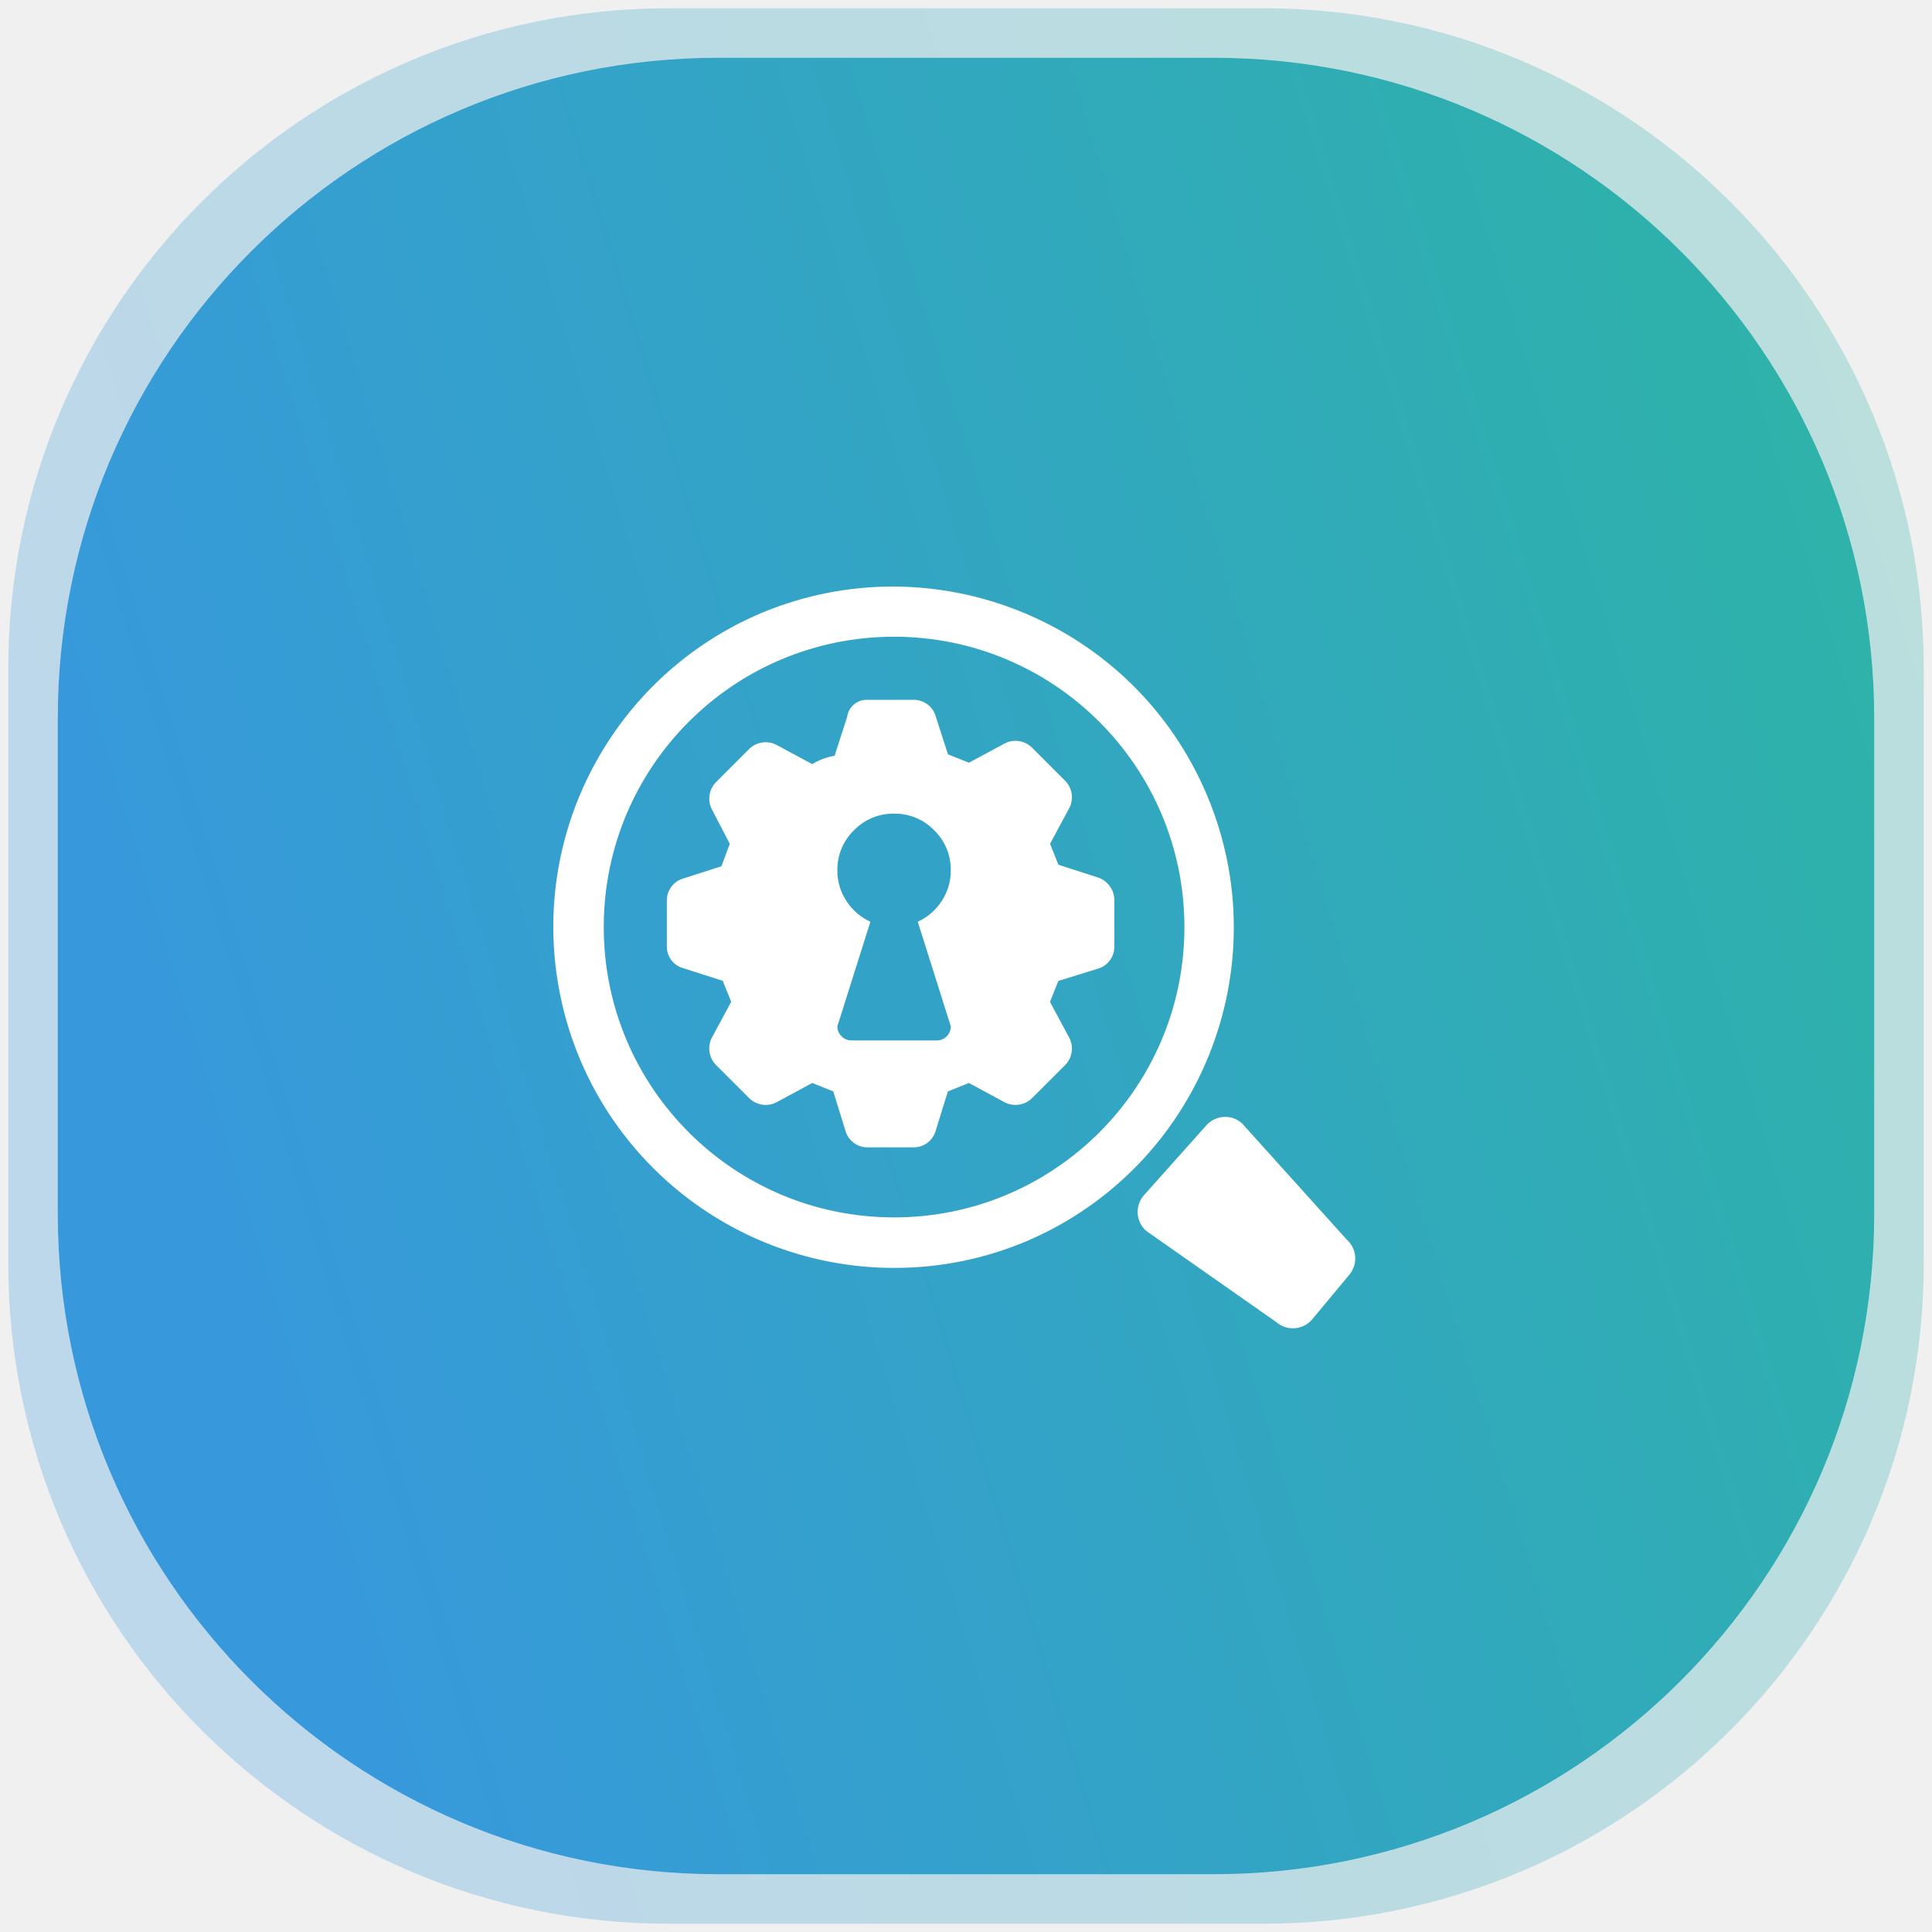
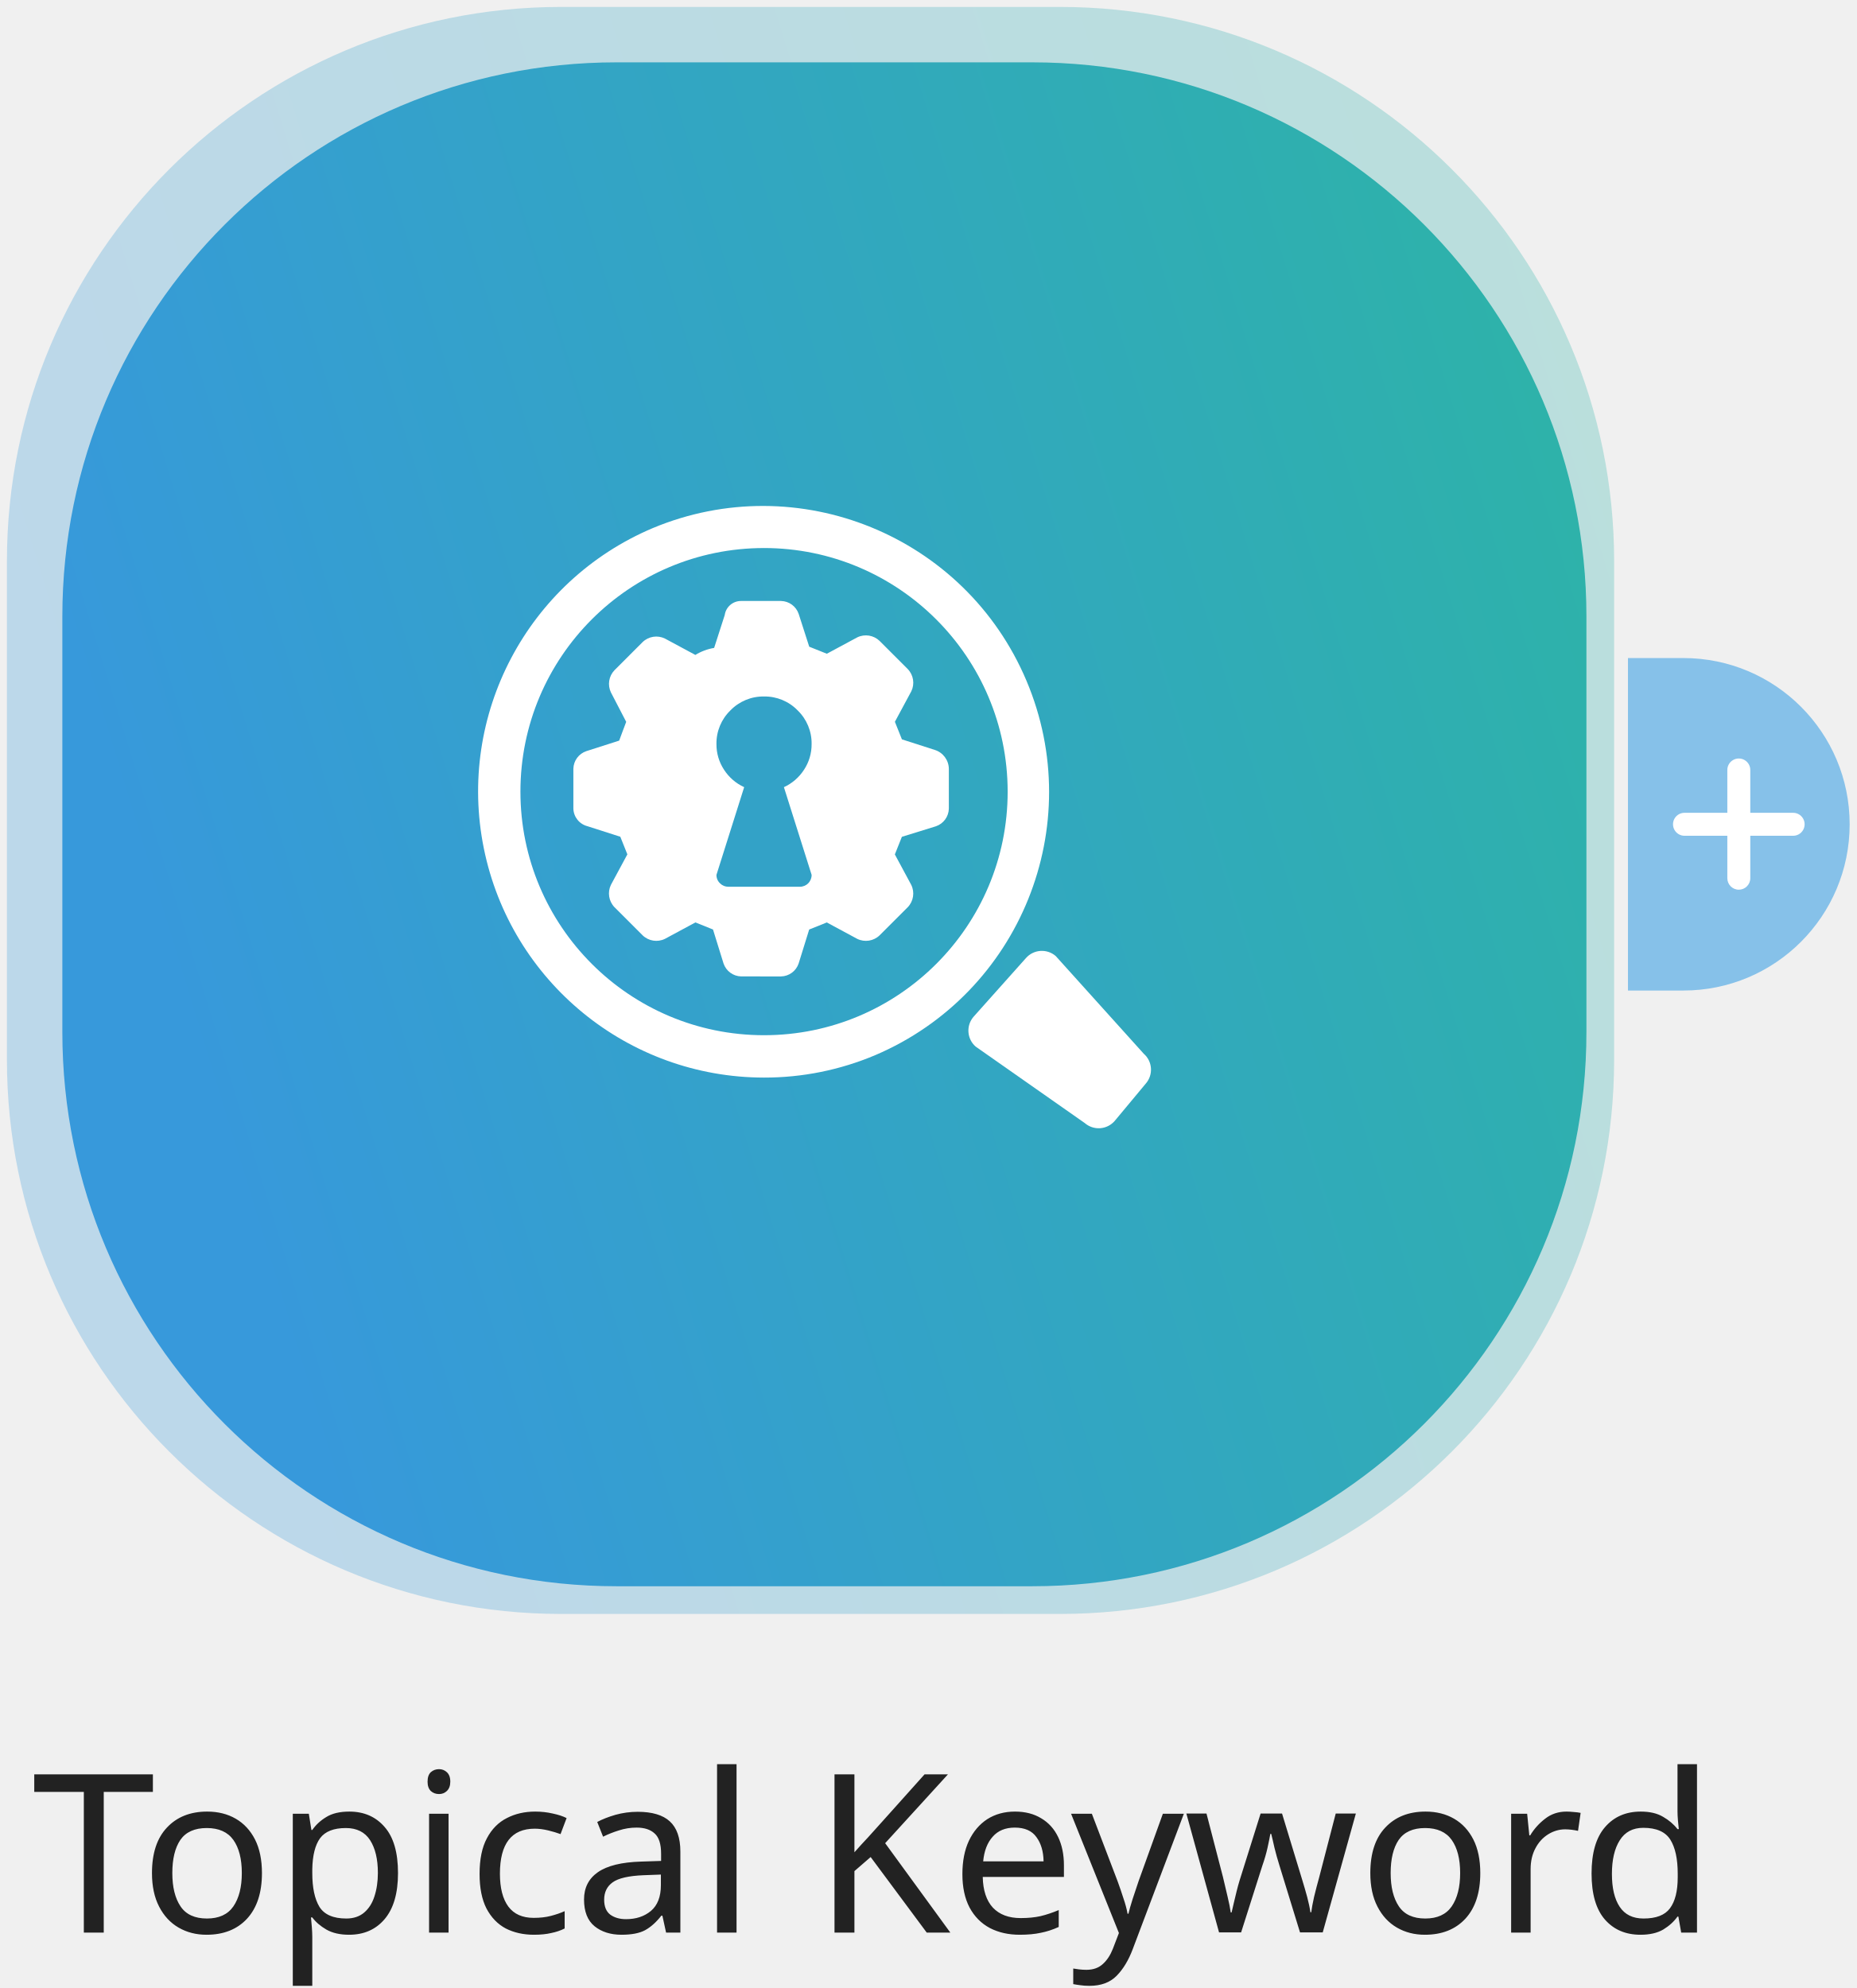
- <svg xmlns="http://www.w3.org/2000/svg" width="117" height="117" viewBox="0 0 117 117">
+ <svg xmlns="http://www.w3.org/2000/svg" width="133.999" height="143.5" viewBox="0 0 133.999 143.5">
  <defs>
    <linearGradient id="linear-gradient" y1="0.365" x2="1" y2="0.058" gradientUnits="objectBoundingBox">
      <stop offset="0" stop-color="#3799db" />
      <stop offset="1" stop-color="#2db4a6" />
    </linearGradient>
  </defs>
-   <g id="Group_5350" data-name="Group 5350" transform="translate(-144.5 -270.5)">
-     <rect id="Rectangle_1774" data-name="Rectangle 1774" width="116" height="116" rx="40" transform="translate(145 271)" stroke="rgba(0,0,0,0)" stroke-miterlimit="10" stroke-width="1" opacity="0.28" fill="url(#linear-gradient)" />
-     <g id="Group_3883" data-name="Group 3883" transform="translate(-100 -63)">
-       <rect id="Rectangle_1635" data-name="Rectangle 1635" width="110" height="110" rx="40" transform="translate(248 337)" stroke="rgba(0,0,0,0)" stroke-miterlimit="10" stroke-width="1" fill="url(#linear-gradient)" />
-       <g id="Group_3331" data-name="Group 3331" transform="translate(278.001 369)">
-         <path id="Union_42" data-name="Union 42" d="M12.11,27.1a1.377,1.377,0,0,1-1.271-.932l-.761-2.455-1.27-.51-2.2,1.186A1.422,1.422,0,0,1,5,24.136L2.964,22.1a1.43,1.43,0,0,1-.253-1.611l1.186-2.2-.509-1.271-2.371-.761A1.351,1.351,0,0,1,0,14.99v-2.88A1.377,1.377,0,0,1,.933,10.84l2.373-.761c.166-.425.338-.932.507-1.355L2.711,6.6A1.426,1.426,0,0,1,2.964,5L5,2.964A1.422,1.422,0,0,1,6.605,2.71l2.2,1.184a3.763,3.763,0,0,1,1.355-.507l.764-2.372A1.183,1.183,0,0,1,12.11,0h2.88a1.374,1.374,0,0,1,1.271.93L17.023,3.3l1.271.508,2.2-1.184A1.425,1.425,0,0,1,22.1,2.88l2.032,2.032A1.418,1.418,0,0,1,24.39,6.52l-1.184,2.2.507,1.268,2.373.763A1.45,1.45,0,0,1,27.1,12.111v2.88a1.379,1.379,0,0,1-.932,1.271l-2.458.761-.507,1.271,1.184,2.2a1.422,1.422,0,0,1-.254,1.611L22.1,24.136a1.425,1.425,0,0,1-1.609.254l-2.2-1.186-1.271.51-.762,2.455a1.373,1.373,0,0,1-1.271.932Z" transform="translate(6.882 6.881)" fill="#fff" stroke="rgba(0,0,0,0)" stroke-miterlimit="10" stroke-width="1" />
-         <path id="Exclusion_4" data-name="Exclusion 4" d="M20.642,41.283A20.647,20.647,0,0,1,12.607,1.622,20.647,20.647,0,0,1,28.678,39.66,20.52,20.52,0,0,1,20.642,41.283Zm0-38.224A17.583,17.583,0,1,0,38.227,20.641,17.6,17.6,0,0,0,20.642,3.058Z" transform="translate(0 0)" fill="#fff" stroke="rgba(0,0,0,0)" stroke-miterlimit="10" stroke-width="1" />
-         <g id="keyhole" transform="translate(17.209 13.774)">
-           <path id="Path_402" data-name="Path 402" d="M4.869,6.546l2,6.331a.848.848,0,0,1-.858.858H.858a.836.836,0,0,1-.6-.248A.819.819,0,0,1,0,12.877L2,6.546A3.42,3.42,0,0,1,.55,5.292,3.315,3.315,0,0,1,0,3.434,3.308,3.308,0,0,1,1.006,1.006,3.308,3.308,0,0,1,3.434,0,3.308,3.308,0,0,1,5.862,1.006,3.308,3.308,0,0,1,6.868,3.434a3.315,3.315,0,0,1-.55,1.858A3.42,3.42,0,0,1,4.869,6.546Z" transform="translate(0 0)" fill="#33a2c7" />
-         </g>
-         <path id="Path_408" data-name="Path 408" d="M1.529,0,7.195.075A1.529,1.529,0,0,1,8.724,1.6L7.57,11.017a1.529,1.529,0,0,1-1.529,1.529l-3.508.075A1.529,1.529,0,0,1,1,11.093L0,1.529A1.529,1.529,0,0,1,1.529,0Z" transform="translate(34.765 38.044) rotate(-49)" fill="#fff" stroke="rgba(0,0,0,0)" stroke-miterlimit="10" stroke-width="1" />
-       </g>
+   <g id="Group_3855" data-name="Group 3855" transform="translate(-266.961 -324.5)">
+     <path id="Rectangle_1636" data-name="Rectangle 1636" d="M0,0H4A12,12,0,0,1,16,12v0A12,12,0,0,1,4,24H0a0,0,0,0,1,0,0V0A0,0,0,0,1,0,0Z" transform="translate(384.46 372)" fill="#86c1e9" stroke="rgba(0,0,0,0)" stroke-miterlimit="10" stroke-width="1" />
+     <g id="add-circle" transform="translate(380.739 372.279)">
+       <path id="Path_687" data-name="Path 687" d="M15.613,12.657H7.829a.829.829,0,1,1,0-1.657h7.784a.829.829,0,1,1,0,1.657Z" transform="translate(0 -0.108)" fill="#fff" />
+       <path id="Path_688" data-name="Path 688" d="M11.829,16.442A.829.829,0,0,1,11,15.613V7.829a.829.829,0,1,1,1.657,0v7.784A.829.829,0,0,1,11.829,16.442Z" transform="translate(-0.108)" fill="#fff" />
    </g>
  </g>
+   <text id="Topical_Keyword" data-name="Topical Keyword" transform="translate(59.5 139.5)" fill="#222" font-size="16" font-family="SegoeUI, Segoe UI">
+     <tspan x="-57.184" y="0">Topical Keyword</tspan>
+   </text>
+   <rect id="Rectangle_1774" data-name="Rectangle 1774" width="116" height="116" rx="40" transform="translate(0.5 0.5)" stroke="rgba(0,0,0,0)" stroke-miterlimit="10" stroke-width="1" opacity="0.28" fill="url(#linear-gradient)" />
+   <rect id="Rectangle_1635" data-name="Rectangle 1635" width="110" height="110" rx="40" transform="translate(4.5 4.5)" stroke="rgba(0,0,0,0)" stroke-miterlimit="10" stroke-width="1" fill="url(#linear-gradient)" />
+   <g id="Group_3331" data-name="Group 3331" transform="translate(34.501 36.5)">
+     <path id="Union_42" data-name="Union 42" d="M12.11,27.1a1.377,1.377,0,0,1-1.271-.932l-.761-2.455-1.27-.51-2.2,1.186A1.422,1.422,0,0,1,5,24.136L2.964,22.1a1.43,1.43,0,0,1-.253-1.611l1.186-2.2-.509-1.271-2.371-.761A1.351,1.351,0,0,1,0,14.99v-2.88A1.377,1.377,0,0,1,.933,10.84l2.373-.761c.166-.425.338-.932.507-1.355L2.711,6.6A1.426,1.426,0,0,1,2.964,5L5,2.964A1.422,1.422,0,0,1,6.605,2.71l2.2,1.184a3.763,3.763,0,0,1,1.355-.507l.764-2.372A1.183,1.183,0,0,1,12.11,0h2.88a1.374,1.374,0,0,1,1.271.93L17.023,3.3l1.271.508,2.2-1.184A1.425,1.425,0,0,1,22.1,2.88l2.032,2.032A1.418,1.418,0,0,1,24.39,6.52l-1.184,2.2.507,1.268,2.373.763A1.45,1.45,0,0,1,27.1,12.111v2.88a1.379,1.379,0,0,1-.932,1.271l-2.458.761-.507,1.271,1.184,2.2a1.422,1.422,0,0,1-.254,1.611L22.1,24.136a1.425,1.425,0,0,1-1.609.254l-2.2-1.186-1.271.51-.762,2.455a1.373,1.373,0,0,1-1.271.932Z" transform="translate(6.882 6.881)" fill="#fff" stroke="rgba(0,0,0,0)" stroke-miterlimit="10" stroke-width="1" />
+     <path id="Exclusion_4" data-name="Exclusion 4" d="M20.642,41.283A20.647,20.647,0,0,1,12.607,1.622,20.647,20.647,0,0,1,28.678,39.66,20.52,20.52,0,0,1,20.642,41.283Zm0-38.224A17.583,17.583,0,1,0,38.227,20.641,17.6,17.6,0,0,0,20.642,3.058Z" transform="translate(0 0)" fill="#fff" stroke="rgba(0,0,0,0)" stroke-miterlimit="10" stroke-width="1" />
+     <g id="keyhole" transform="translate(17.209 13.774)">
+       <path id="Path_402" data-name="Path 402" d="M4.869,6.546l2,6.331a.848.848,0,0,1-.858.858H.858a.836.836,0,0,1-.6-.248A.819.819,0,0,1,0,12.877L2,6.546A3.42,3.42,0,0,1,.55,5.292,3.315,3.315,0,0,1,0,3.434,3.308,3.308,0,0,1,1.006,1.006,3.308,3.308,0,0,1,3.434,0,3.308,3.308,0,0,1,5.862,1.006,3.308,3.308,0,0,1,6.868,3.434a3.315,3.315,0,0,1-.55,1.858A3.42,3.42,0,0,1,4.869,6.546Z" transform="translate(0 0)" fill="#33a2c7" />
+     </g>
+     <path id="Path_408" data-name="Path 408" d="M1.529,0,7.195.075A1.529,1.529,0,0,1,8.724,1.6L7.57,11.017a1.529,1.529,0,0,1-1.529,1.529l-3.508.075A1.529,1.529,0,0,1,1,11.093L0,1.529A1.529,1.529,0,0,1,1.529,0Z" transform="translate(34.765 38.044) rotate(-49)" fill="#fff" stroke="rgba(0,0,0,0)" stroke-miterlimit="10" stroke-width="1" />
+   </g>
</svg>
